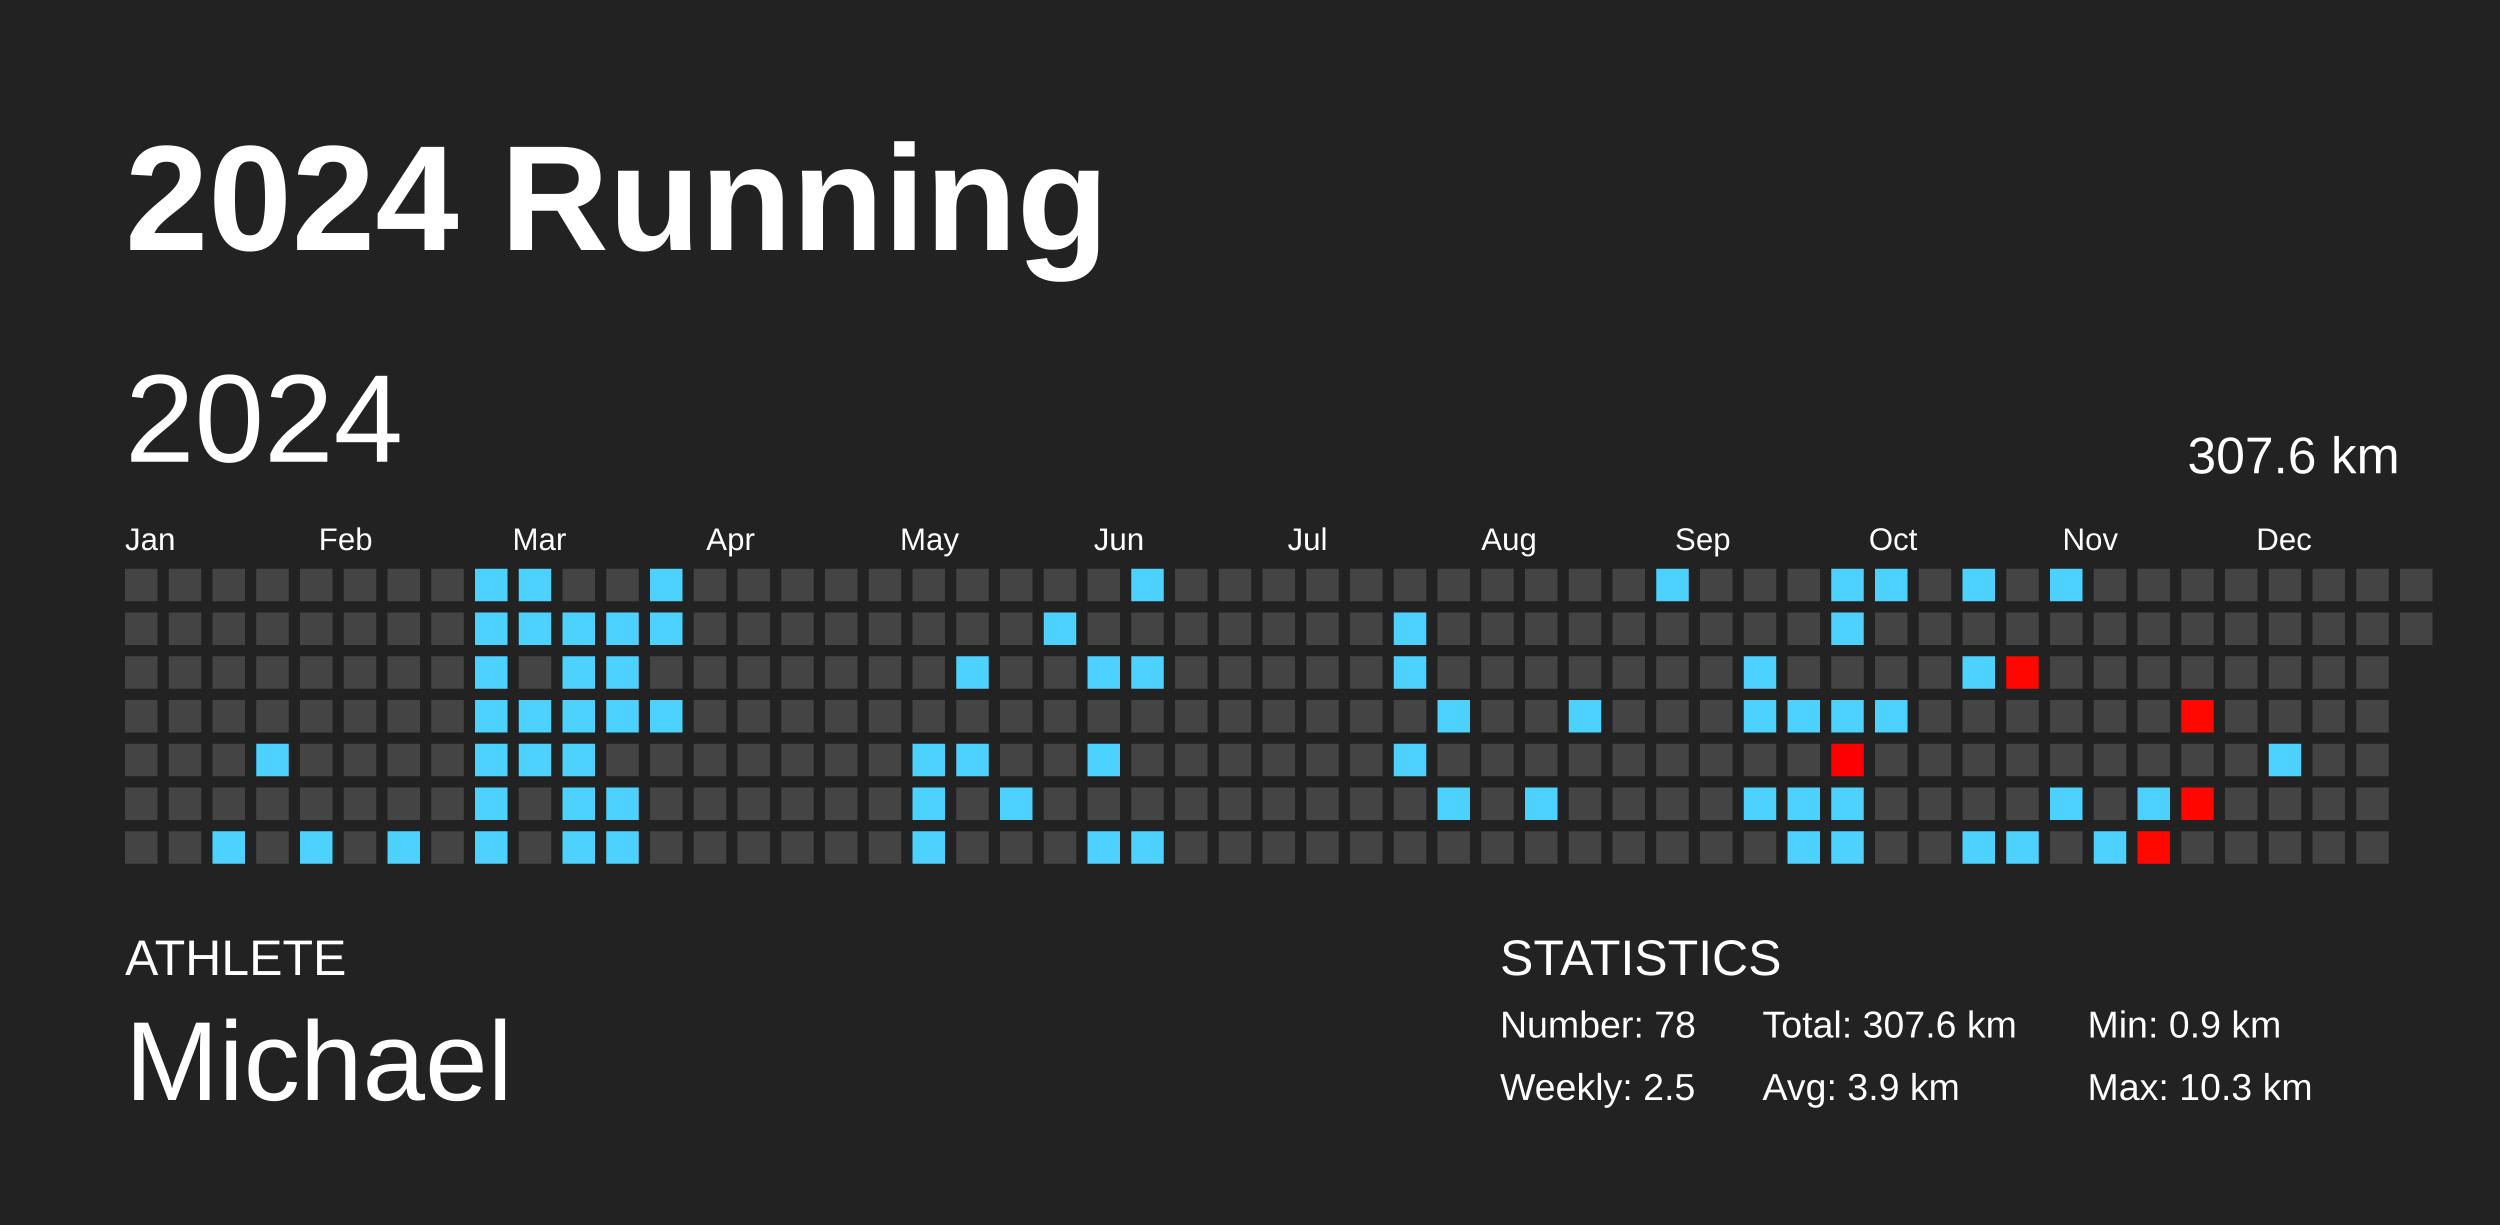
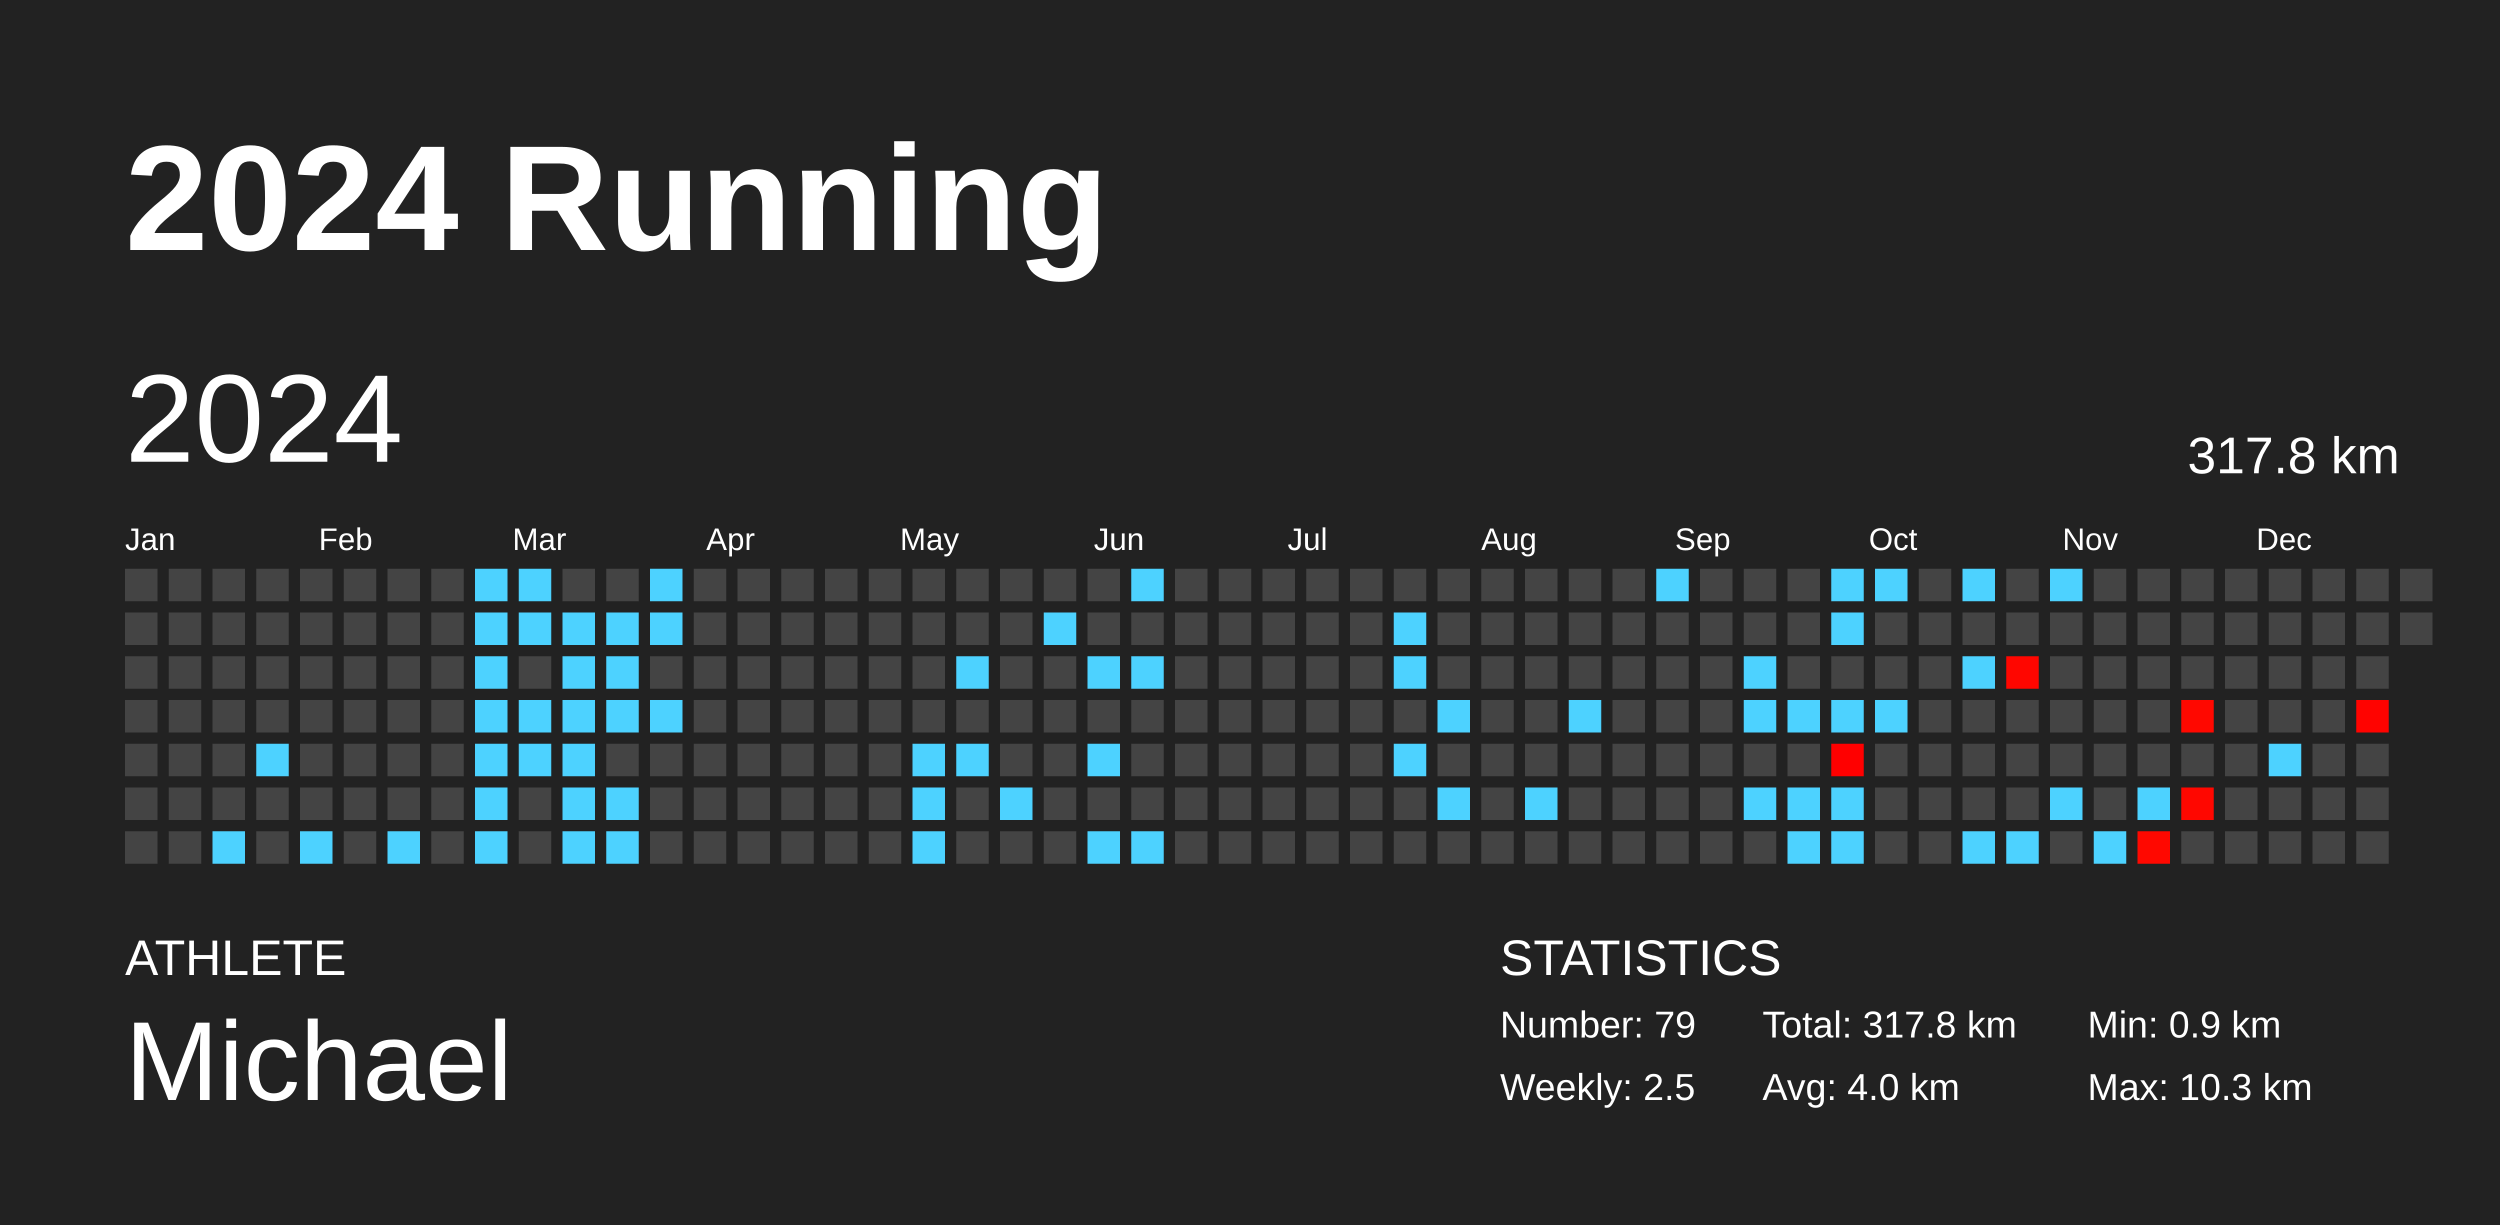
<svg xmlns="http://www.w3.org/2000/svg" baseProfile="full" height="98mm" version="1.1" viewBox="0,0,200,98" width="200mm">
  <defs />
  <rect fill="#222222" height="98" width="200" x="0" y="0" />
  <text fill="#FFFFFF" style="font-size:12px; font-family:Arial; font-weight:bold;" x="10" y="20">2024 Running</text>
  <text fill="#FFFFFF" style="font-size:4px; font-family:Arial" x="10" y="78">ATHLETE</text>
  <text fill="#FFFFFF" style="font-size:9px; font-family:Arial" x="10" y="88">Michael</text>
  <text fill="#FFFFFF" style="font-size:4px; font-family:Arial" x="120" y="78">STATISTICS</text>
-   <text fill="#FFFFFF" style="font-size:3px; font-family:Arial" x="120" y="83">Number: 78</text>
+   <text fill="#FFFFFF" style="font-size:3px; font-family:Arial" x="120" y="83">Number: 79</text>
  <text fill="#FFFFFF" style="font-size:3px; font-family:Arial" x="120" y="88">Weekly: 2.5</text>
-   <text fill="#FFFFFF" style="font-size:3px; font-family:Arial" x="141" y="83">Total: 307.6 km</text>
-   <text fill="#FFFFFF" style="font-size:3px; font-family:Arial" x="141" y="88">Avg: 3.9 km</text>
+   <text fill="#FFFFFF" style="font-size:3px; font-family:Arial" x="141" y="83">Total: 317.8 km</text>
+   <text fill="#FFFFFF" style="font-size:3px; font-family:Arial" x="141" y="88">Avg: 4.0 km</text>
  <text fill="#FFFFFF" style="font-size:3px; font-family:Arial" x="167" y="83">Min: 0.9 km</text>
  <text fill="#FFFFFF" style="font-size:3px; font-family:Arial" x="167" y="88">Max: 10.3 km</text>
  <text dominant-baseline="hanging" fill="#FFFFFF" style="font-size:10.0px; font-family:Arial;" x="10" y="30">2024</text>
-   <text dominant-baseline="hanging" fill="#FFFFFF" style="font-size:4.125px; font-family:Arial;" x="175" y="35">307.6 km</text>
+   <text dominant-baseline="hanging" fill="#FFFFFF" style="font-size:4.125px; font-family:Arial;" x="175" y="35">317.8 km</text>
  <text fill="#FFFFFF" style="font-size:2.5px; font-family:Arial" x="10.0" y="44">Jan</text>
  <text fill="#FFFFFF" style="font-size:2.5px; font-family:Arial" x="25.5" y="44">Feb</text>
  <text fill="#FFFFFF" style="font-size:2.5px; font-family:Arial" x="41.0" y="44">Mar</text>
  <text fill="#FFFFFF" style="font-size:2.5px; font-family:Arial" x="56.5" y="44">Apr</text>
  <text fill="#FFFFFF" style="font-size:2.5px; font-family:Arial" x="72.0" y="44">May</text>
  <text fill="#FFFFFF" style="font-size:2.5px; font-family:Arial" x="87.5" y="44">Jun</text>
  <text fill="#FFFFFF" style="font-size:2.5px; font-family:Arial" x="103.0" y="44">Jul</text>
  <text fill="#FFFFFF" style="font-size:2.5px; font-family:Arial" x="118.5" y="44">Aug</text>
  <text fill="#FFFFFF" style="font-size:2.5px; font-family:Arial" x="134.0" y="44">Sep</text>
  <text fill="#FFFFFF" style="font-size:2.5px; font-family:Arial" x="149.5" y="44">Oct</text>
  <text fill="#FFFFFF" style="font-size:2.5px; font-family:Arial" x="165.0" y="44">Nov</text>
  <text fill="#FFFFFF" style="font-size:2.5px; font-family:Arial" x="180.5" y="44">Dec</text>
  <rect fill="#444444" height="2.6" width="2.6" x="10.0" y="45.5" />
  <rect fill="#444444" height="2.6" width="2.6" x="10.0" y="49.0" />
  <rect fill="#444444" height="2.6" width="2.6" x="10.0" y="52.5" />
  <rect fill="#444444" height="2.6" width="2.6" x="10.0" y="56.0" />
  <rect fill="#444444" height="2.6" width="2.6" x="10.0" y="59.5" />
  <rect fill="#444444" height="2.6" width="2.6" x="10.0" y="63.0" />
  <rect fill="#444444" height="2.6" width="2.6" x="10.0" y="66.5" />
  <rect fill="#444444" height="2.6" width="2.6" x="13.5" y="45.5" />
  <rect fill="#444444" height="2.6" width="2.6" x="13.5" y="49.0" />
  <rect fill="#444444" height="2.6" width="2.6" x="13.5" y="52.5" />
  <rect fill="#444444" height="2.6" width="2.6" x="13.5" y="56.0" />
  <rect fill="#444444" height="2.6" width="2.6" x="13.5" y="59.5" />
  <rect fill="#444444" height="2.6" width="2.6" x="13.5" y="63.0" />
  <rect fill="#444444" height="2.6" width="2.6" x="13.5" y="66.5" />
  <rect fill="#444444" height="2.6" width="2.6" x="17.0" y="45.5" />
  <rect fill="#444444" height="2.6" width="2.6" x="17.0" y="49.0" />
  <rect fill="#444444" height="2.6" width="2.6" x="17.0" y="52.5" />
  <rect fill="#444444" height="2.6" width="2.6" x="17.0" y="56.0" />
  <rect fill="#444444" height="2.6" width="2.6" x="17.0" y="59.5" />
  <rect fill="#444444" height="2.6" width="2.6" x="17.0" y="63.0" />
  <rect fill="#4dd2ff" height="2.6" width="2.6" x="17.0" y="66.5" />
  <rect fill="#444444" height="2.6" width="2.6" x="20.5" y="45.5" />
  <rect fill="#444444" height="2.6" width="2.6" x="20.5" y="49.0" />
  <rect fill="#444444" height="2.6" width="2.6" x="20.5" y="52.5" />
  <rect fill="#444444" height="2.6" width="2.6" x="20.5" y="56.0" />
  <rect fill="#4dd2ff" height="2.6" width="2.6" x="20.5" y="59.5" />
  <rect fill="#444444" height="2.6" width="2.6" x="20.5" y="63.0" />
  <rect fill="#444444" height="2.6" width="2.6" x="20.5" y="66.5" />
  <rect fill="#444444" height="2.6" width="2.6" x="24.0" y="45.5" />
  <rect fill="#444444" height="2.6" width="2.6" x="24.0" y="49.0" />
  <rect fill="#444444" height="2.6" width="2.6" x="24.0" y="52.5" />
  <rect fill="#444444" height="2.6" width="2.6" x="24.0" y="56.0" />
  <rect fill="#444444" height="2.6" width="2.6" x="24.0" y="59.5" />
  <rect fill="#444444" height="2.6" width="2.6" x="24.0" y="63.0" />
  <rect fill="#4dd2ff" height="2.6" width="2.6" x="24.0" y="66.5" />
  <rect fill="#444444" height="2.6" width="2.6" x="27.5" y="45.5" />
  <rect fill="#444444" height="2.6" width="2.6" x="27.5" y="49.0" />
  <rect fill="#444444" height="2.6" width="2.6" x="27.5" y="52.5" />
  <rect fill="#444444" height="2.6" width="2.6" x="27.5" y="56.0" />
  <rect fill="#444444" height="2.6" width="2.6" x="27.5" y="59.5" />
  <rect fill="#444444" height="2.6" width="2.6" x="27.5" y="63.0" />
  <rect fill="#444444" height="2.6" width="2.6" x="27.5" y="66.5" />
  <rect fill="#444444" height="2.6" width="2.6" x="31.0" y="45.5" />
  <rect fill="#444444" height="2.6" width="2.6" x="31.0" y="49.0" />
  <rect fill="#444444" height="2.6" width="2.6" x="31.0" y="52.5" />
  <rect fill="#444444" height="2.6" width="2.6" x="31.0" y="56.0" />
  <rect fill="#444444" height="2.6" width="2.6" x="31.0" y="59.5" />
  <rect fill="#444444" height="2.6" width="2.6" x="31.0" y="63.0" />
  <rect fill="#4dd2ff" height="2.6" width="2.6" x="31.0" y="66.5" />
  <rect fill="#444444" height="2.6" width="2.6" x="34.5" y="45.5" />
  <rect fill="#444444" height="2.6" width="2.6" x="34.5" y="49.0" />
  <rect fill="#444444" height="2.6" width="2.6" x="34.5" y="52.5" />
  <rect fill="#444444" height="2.6" width="2.6" x="34.5" y="56.0" />
  <rect fill="#444444" height="2.6" width="2.6" x="34.5" y="59.5" />
  <rect fill="#444444" height="2.6" width="2.6" x="34.5" y="63.0" />
  <rect fill="#444444" height="2.6" width="2.6" x="34.5" y="66.5" />
  <rect fill="#4dd2ff" height="2.6" width="2.6" x="38.0" y="45.5" />
  <rect fill="#4dd2ff" height="2.6" width="2.6" x="38.0" y="49.0" />
  <rect fill="#4dd2ff" height="2.6" width="2.6" x="38.0" y="52.5" />
  <rect fill="#4dd2ff" height="2.6" width="2.6" x="38.0" y="56.0" />
  <rect fill="#4dd2ff" height="2.6" width="2.6" x="38.0" y="59.5" />
  <rect fill="#4dd2ff" height="2.6" width="2.6" x="38.0" y="63.0" />
  <rect fill="#4dd2ff" height="2.6" width="2.6" x="38.0" y="66.5" />
  <rect fill="#4dd2ff" height="2.6" width="2.6" x="41.5" y="45.5" />
  <rect fill="#4dd2ff" height="2.6" width="2.6" x="41.5" y="49.0" />
  <rect fill="#444444" height="2.6" width="2.6" x="41.5" y="52.5" />
  <rect fill="#4dd2ff" height="2.6" width="2.6" x="41.5" y="56.0" />
  <rect fill="#4dd2ff" height="2.6" width="2.6" x="41.5" y="59.5" />
  <rect fill="#444444" height="2.6" width="2.6" x="41.5" y="63.0" />
  <rect fill="#444444" height="2.6" width="2.6" x="41.5" y="66.5" />
  <rect fill="#444444" height="2.6" width="2.6" x="45.0" y="45.5" />
  <rect fill="#4dd2ff" height="2.6" width="2.6" x="45.0" y="49.0" />
  <rect fill="#4dd2ff" height="2.6" width="2.6" x="45.0" y="52.5" />
  <rect fill="#4dd2ff" height="2.6" width="2.6" x="45.0" y="56.0" />
  <rect fill="#4dd2ff" height="2.6" width="2.6" x="45.0" y="59.5" />
  <rect fill="#4dd2ff" height="2.6" width="2.6" x="45.0" y="63.0" />
  <rect fill="#4dd2ff" height="2.6" width="2.6" x="45.0" y="66.5" />
  <rect fill="#444444" height="2.6" width="2.6" x="48.5" y="45.5" />
  <rect fill="#4dd2ff" height="2.6" width="2.6" x="48.5" y="49.0" />
  <rect fill="#4dd2ff" height="2.6" width="2.6" x="48.5" y="52.5" />
  <rect fill="#4dd2ff" height="2.6" width="2.6" x="48.5" y="56.0" />
  <rect fill="#444444" height="2.6" width="2.6" x="48.5" y="59.5" />
  <rect fill="#4dd2ff" height="2.6" width="2.6" x="48.5" y="63.0" />
  <rect fill="#4dd2ff" height="2.6" width="2.6" x="48.5" y="66.5" />
  <rect fill="#4dd2ff" height="2.6" width="2.6" x="52.0" y="45.5" />
  <rect fill="#4dd2ff" height="2.6" width="2.6" x="52.0" y="49.0" />
  <rect fill="#444444" height="2.6" width="2.6" x="52.0" y="52.5" />
  <rect fill="#4dd2ff" height="2.6" width="2.6" x="52.0" y="56.0" />
  <rect fill="#444444" height="2.6" width="2.6" x="52.0" y="59.5" />
  <rect fill="#444444" height="2.6" width="2.6" x="52.0" y="63.0" />
  <rect fill="#444444" height="2.6" width="2.6" x="52.0" y="66.5" />
  <rect fill="#444444" height="2.6" width="2.6" x="55.5" y="45.5" />
  <rect fill="#444444" height="2.6" width="2.6" x="55.5" y="49.0" />
  <rect fill="#444444" height="2.6" width="2.6" x="55.5" y="52.5" />
  <rect fill="#444444" height="2.6" width="2.6" x="55.5" y="56.0" />
  <rect fill="#444444" height="2.6" width="2.6" x="55.5" y="59.5" />
  <rect fill="#444444" height="2.6" width="2.6" x="55.5" y="63.0" />
  <rect fill="#444444" height="2.6" width="2.6" x="55.5" y="66.5" />
  <rect fill="#444444" height="2.6" width="2.6" x="59.0" y="45.5" />
  <rect fill="#444444" height="2.6" width="2.6" x="59.0" y="49.0" />
  <rect fill="#444444" height="2.6" width="2.6" x="59.0" y="52.5" />
  <rect fill="#444444" height="2.6" width="2.6" x="59.0" y="56.0" />
  <rect fill="#444444" height="2.6" width="2.6" x="59.0" y="59.5" />
  <rect fill="#444444" height="2.6" width="2.6" x="59.0" y="63.0" />
  <rect fill="#444444" height="2.6" width="2.6" x="59.0" y="66.5" />
  <rect fill="#444444" height="2.6" width="2.6" x="62.5" y="45.5" />
  <rect fill="#444444" height="2.6" width="2.6" x="62.5" y="49.0" />
  <rect fill="#444444" height="2.6" width="2.6" x="62.5" y="52.5" />
  <rect fill="#444444" height="2.6" width="2.6" x="62.5" y="56.0" />
  <rect fill="#444444" height="2.6" width="2.6" x="62.5" y="59.5" />
  <rect fill="#444444" height="2.6" width="2.6" x="62.5" y="63.0" />
  <rect fill="#444444" height="2.6" width="2.6" x="62.5" y="66.5" />
  <rect fill="#444444" height="2.6" width="2.6" x="66.0" y="45.5" />
  <rect fill="#444444" height="2.6" width="2.6" x="66.0" y="49.0" />
  <rect fill="#444444" height="2.6" width="2.6" x="66.0" y="52.5" />
  <rect fill="#444444" height="2.6" width="2.6" x="66.0" y="56.0" />
  <rect fill="#444444" height="2.6" width="2.6" x="66.0" y="59.5" />
  <rect fill="#444444" height="2.6" width="2.6" x="66.0" y="63.0" />
  <rect fill="#444444" height="2.6" width="2.6" x="66.0" y="66.5" />
  <rect fill="#444444" height="2.6" width="2.6" x="69.5" y="45.5" />
  <rect fill="#444444" height="2.6" width="2.6" x="69.5" y="49.0" />
  <rect fill="#444444" height="2.6" width="2.6" x="69.5" y="52.5" />
  <rect fill="#444444" height="2.6" width="2.6" x="69.5" y="56.0" />
  <rect fill="#444444" height="2.6" width="2.6" x="69.5" y="59.5" />
  <rect fill="#444444" height="2.6" width="2.6" x="69.5" y="63.0" />
  <rect fill="#444444" height="2.6" width="2.6" x="69.5" y="66.5" />
  <rect fill="#444444" height="2.6" width="2.6" x="73.0" y="45.5" />
  <rect fill="#444444" height="2.6" width="2.6" x="73.0" y="49.0" />
  <rect fill="#444444" height="2.6" width="2.6" x="73.0" y="52.5" />
  <rect fill="#444444" height="2.6" width="2.6" x="73.0" y="56.0" />
  <rect fill="#4dd2ff" height="2.6" width="2.6" x="73.0" y="59.5" />
  <rect fill="#4dd2ff" height="2.6" width="2.6" x="73.0" y="63.0" />
  <rect fill="#4dd2ff" height="2.6" width="2.6" x="73.0" y="66.5" />
  <rect fill="#444444" height="2.6" width="2.6" x="76.5" y="45.5" />
  <rect fill="#444444" height="2.6" width="2.6" x="76.5" y="49.0" />
  <rect fill="#4dd2ff" height="2.6" width="2.6" x="76.5" y="52.5" />
  <rect fill="#444444" height="2.6" width="2.6" x="76.5" y="56.0" />
  <rect fill="#4dd2ff" height="2.6" width="2.6" x="76.5" y="59.5" />
  <rect fill="#444444" height="2.6" width="2.6" x="76.5" y="63.0" />
  <rect fill="#444444" height="2.6" width="2.6" x="76.5" y="66.5" />
  <rect fill="#444444" height="2.6" width="2.6" x="80.0" y="45.5" />
  <rect fill="#444444" height="2.6" width="2.6" x="80.0" y="49.0" />
  <rect fill="#444444" height="2.6" width="2.6" x="80.0" y="52.5" />
  <rect fill="#444444" height="2.6" width="2.6" x="80.0" y="56.0" />
  <rect fill="#444444" height="2.6" width="2.6" x="80.0" y="59.5" />
  <rect fill="#4dd2ff" height="2.6" width="2.6" x="80.0" y="63.0" />
  <rect fill="#444444" height="2.6" width="2.6" x="80.0" y="66.5" />
  <rect fill="#444444" height="2.6" width="2.6" x="83.5" y="45.5" />
  <rect fill="#4dd2ff" height="2.6" width="2.6" x="83.5" y="49.0" />
  <rect fill="#444444" height="2.6" width="2.6" x="83.5" y="52.5" />
  <rect fill="#444444" height="2.6" width="2.6" x="83.5" y="56.0" />
  <rect fill="#444444" height="2.6" width="2.6" x="83.5" y="59.5" />
  <rect fill="#444444" height="2.6" width="2.6" x="83.5" y="63.0" />
  <rect fill="#444444" height="2.6" width="2.6" x="83.5" y="66.5" />
  <rect fill="#444444" height="2.6" width="2.6" x="87.0" y="45.5" />
  <rect fill="#444444" height="2.6" width="2.6" x="87.0" y="49.0" />
  <rect fill="#4dd2ff" height="2.6" width="2.6" x="87.0" y="52.5" />
  <rect fill="#444444" height="2.6" width="2.6" x="87.0" y="56.0" />
  <rect fill="#4dd2ff" height="2.6" width="2.6" x="87.0" y="59.5" />
  <rect fill="#444444" height="2.6" width="2.6" x="87.0" y="63.0" />
  <rect fill="#4dd2ff" height="2.6" width="2.6" x="87.0" y="66.5" />
  <rect fill="#4dd2ff" height="2.6" width="2.6" x="90.5" y="45.5" />
  <rect fill="#444444" height="2.6" width="2.6" x="90.5" y="49.0" />
  <rect fill="#4dd2ff" height="2.6" width="2.6" x="90.5" y="52.5" />
  <rect fill="#444444" height="2.6" width="2.6" x="90.5" y="56.0" />
  <rect fill="#444444" height="2.6" width="2.6" x="90.5" y="59.5" />
  <rect fill="#444444" height="2.6" width="2.6" x="90.5" y="63.0" />
  <rect fill="#4dd2ff" height="2.6" width="2.6" x="90.5" y="66.5" />
  <rect fill="#444444" height="2.6" width="2.6" x="94.0" y="45.5" />
  <rect fill="#444444" height="2.6" width="2.6" x="94.0" y="49.0" />
  <rect fill="#444444" height="2.6" width="2.6" x="94.0" y="52.5" />
  <rect fill="#444444" height="2.6" width="2.6" x="94.0" y="56.0" />
  <rect fill="#444444" height="2.6" width="2.6" x="94.0" y="59.5" />
  <rect fill="#444444" height="2.6" width="2.6" x="94.0" y="63.0" />
  <rect fill="#444444" height="2.6" width="2.6" x="94.0" y="66.5" />
  <rect fill="#444444" height="2.6" width="2.6" x="97.5" y="45.5" />
  <rect fill="#444444" height="2.6" width="2.6" x="97.5" y="49.0" />
  <rect fill="#444444" height="2.6" width="2.6" x="97.5" y="52.5" />
  <rect fill="#444444" height="2.6" width="2.6" x="97.5" y="56.0" />
  <rect fill="#444444" height="2.6" width="2.6" x="97.5" y="59.5" />
  <rect fill="#444444" height="2.6" width="2.6" x="97.5" y="63.0" />
  <rect fill="#444444" height="2.6" width="2.6" x="97.5" y="66.5" />
  <rect fill="#444444" height="2.6" width="2.6" x="101.0" y="45.5" />
  <rect fill="#444444" height="2.6" width="2.6" x="101.0" y="49.0" />
  <rect fill="#444444" height="2.6" width="2.6" x="101.0" y="52.5" />
  <rect fill="#444444" height="2.6" width="2.6" x="101.0" y="56.0" />
  <rect fill="#444444" height="2.6" width="2.6" x="101.0" y="59.5" />
  <rect fill="#444444" height="2.6" width="2.6" x="101.0" y="63.0" />
  <rect fill="#444444" height="2.6" width="2.6" x="101.0" y="66.5" />
  <rect fill="#444444" height="2.6" width="2.6" x="104.5" y="45.5" />
  <rect fill="#444444" height="2.6" width="2.6" x="104.5" y="49.0" />
  <rect fill="#444444" height="2.6" width="2.6" x="104.5" y="52.5" />
  <rect fill="#444444" height="2.6" width="2.6" x="104.5" y="56.0" />
  <rect fill="#444444" height="2.6" width="2.6" x="104.5" y="59.5" />
  <rect fill="#444444" height="2.6" width="2.6" x="104.5" y="63.0" />
  <rect fill="#444444" height="2.6" width="2.6" x="104.5" y="66.5" />
  <rect fill="#444444" height="2.6" width="2.6" x="108.0" y="45.5" />
  <rect fill="#444444" height="2.6" width="2.6" x="108.0" y="49.0" />
  <rect fill="#444444" height="2.6" width="2.6" x="108.0" y="52.5" />
  <rect fill="#444444" height="2.6" width="2.6" x="108.0" y="56.0" />
  <rect fill="#444444" height="2.6" width="2.6" x="108.0" y="59.5" />
  <rect fill="#444444" height="2.6" width="2.6" x="108.0" y="63.0" />
  <rect fill="#444444" height="2.6" width="2.6" x="108.0" y="66.5" />
  <rect fill="#444444" height="2.6" width="2.6" x="111.5" y="45.5" />
  <rect fill="#4dd2ff" height="2.6" width="2.6" x="111.5" y="49.0" />
  <rect fill="#4dd2ff" height="2.6" width="2.6" x="111.5" y="52.5" />
  <rect fill="#444444" height="2.6" width="2.6" x="111.5" y="56.0" />
  <rect fill="#4dd2ff" height="2.6" width="2.6" x="111.5" y="59.5" />
  <rect fill="#444444" height="2.6" width="2.6" x="111.5" y="63.0" />
  <rect fill="#444444" height="2.6" width="2.6" x="111.5" y="66.5" />
  <rect fill="#444444" height="2.6" width="2.6" x="115.0" y="45.5" />
  <rect fill="#444444" height="2.6" width="2.6" x="115.0" y="49.0" />
  <rect fill="#444444" height="2.6" width="2.6" x="115.0" y="52.5" />
  <rect fill="#4dd2ff" height="2.6" width="2.6" x="115.0" y="56.0" />
  <rect fill="#444444" height="2.6" width="2.6" x="115.0" y="59.5" />
  <rect fill="#4dd2ff" height="2.6" width="2.6" x="115.0" y="63.0" />
  <rect fill="#444444" height="2.6" width="2.6" x="115.0" y="66.5" />
  <rect fill="#444444" height="2.6" width="2.6" x="118.5" y="45.5" />
  <rect fill="#444444" height="2.6" width="2.6" x="118.5" y="49.0" />
  <rect fill="#444444" height="2.6" width="2.6" x="118.5" y="52.5" />
  <rect fill="#444444" height="2.6" width="2.6" x="118.5" y="56.0" />
  <rect fill="#444444" height="2.6" width="2.6" x="118.5" y="59.5" />
  <rect fill="#444444" height="2.6" width="2.6" x="118.5" y="63.0" />
  <rect fill="#444444" height="2.6" width="2.6" x="118.5" y="66.5" />
  <rect fill="#444444" height="2.6" width="2.6" x="122.0" y="45.5" />
  <rect fill="#444444" height="2.6" width="2.6" x="122.0" y="49.0" />
  <rect fill="#444444" height="2.6" width="2.6" x="122.0" y="52.5" />
  <rect fill="#444444" height="2.6" width="2.6" x="122.0" y="56.0" />
  <rect fill="#444444" height="2.6" width="2.6" x="122.0" y="59.5" />
  <rect fill="#4dd2ff" height="2.6" width="2.6" x="122.0" y="63.0" />
  <rect fill="#444444" height="2.6" width="2.6" x="122.0" y="66.5" />
  <rect fill="#444444" height="2.6" width="2.6" x="125.5" y="45.5" />
  <rect fill="#444444" height="2.6" width="2.6" x="125.5" y="49.0" />
  <rect fill="#444444" height="2.6" width="2.6" x="125.5" y="52.5" />
  <rect fill="#4dd2ff" height="2.6" width="2.6" x="125.5" y="56.0" />
  <rect fill="#444444" height="2.6" width="2.6" x="125.5" y="59.5" />
  <rect fill="#444444" height="2.6" width="2.6" x="125.5" y="63.0" />
  <rect fill="#444444" height="2.6" width="2.6" x="125.5" y="66.5" />
  <rect fill="#444444" height="2.6" width="2.6" x="129.0" y="45.5" />
  <rect fill="#444444" height="2.6" width="2.6" x="129.0" y="49.0" />
  <rect fill="#444444" height="2.6" width="2.6" x="129.0" y="52.5" />
  <rect fill="#444444" height="2.6" width="2.6" x="129.0" y="56.0" />
  <rect fill="#444444" height="2.6" width="2.6" x="129.0" y="59.5" />
  <rect fill="#444444" height="2.6" width="2.6" x="129.0" y="63.0" />
  <rect fill="#444444" height="2.6" width="2.6" x="129.0" y="66.5" />
  <rect fill="#4dd2ff" height="2.6" width="2.6" x="132.5" y="45.5" />
  <rect fill="#444444" height="2.6" width="2.6" x="132.5" y="49.0" />
  <rect fill="#444444" height="2.6" width="2.6" x="132.5" y="52.5" />
  <rect fill="#444444" height="2.6" width="2.6" x="132.5" y="56.0" />
  <rect fill="#444444" height="2.6" width="2.6" x="132.5" y="59.5" />
  <rect fill="#444444" height="2.6" width="2.6" x="132.5" y="63.0" />
  <rect fill="#444444" height="2.6" width="2.6" x="132.5" y="66.5" />
  <rect fill="#444444" height="2.6" width="2.6" x="136.0" y="45.5" />
  <rect fill="#444444" height="2.6" width="2.6" x="136.0" y="49.0" />
  <rect fill="#444444" height="2.6" width="2.6" x="136.0" y="52.5" />
  <rect fill="#444444" height="2.6" width="2.6" x="136.0" y="56.0" />
  <rect fill="#444444" height="2.6" width="2.6" x="136.0" y="59.5" />
  <rect fill="#444444" height="2.6" width="2.6" x="136.0" y="63.0" />
  <rect fill="#444444" height="2.6" width="2.6" x="136.0" y="66.5" />
  <rect fill="#444444" height="2.6" width="2.6" x="139.5" y="45.5" />
  <rect fill="#444444" height="2.6" width="2.6" x="139.5" y="49.0" />
  <rect fill="#4dd2ff" height="2.6" width="2.6" x="139.5" y="52.5" />
  <rect fill="#4dd2ff" height="2.6" width="2.6" x="139.5" y="56.0" />
  <rect fill="#444444" height="2.6" width="2.6" x="139.5" y="59.5" />
  <rect fill="#4dd2ff" height="2.6" width="2.6" x="139.5" y="63.0" />
  <rect fill="#444444" height="2.6" width="2.6" x="139.5" y="66.5" />
  <rect fill="#444444" height="2.6" width="2.6" x="143.0" y="45.5" />
  <rect fill="#444444" height="2.6" width="2.6" x="143.0" y="49.0" />
  <rect fill="#444444" height="2.6" width="2.6" x="143.0" y="52.5" />
  <rect fill="#4dd2ff" height="2.6" width="2.6" x="143.0" y="56.0" />
  <rect fill="#444444" height="2.6" width="2.6" x="143.0" y="59.5" />
  <rect fill="#4dd2ff" height="2.6" width="2.6" x="143.0" y="63.0" />
  <rect fill="#4dd2ff" height="2.6" width="2.6" x="143.0" y="66.5" />
  <rect fill="#4dd2ff" height="2.6" width="2.6" x="146.5" y="45.5" />
  <rect fill="#4dd2ff" height="2.6" width="2.6" x="146.5" y="49.0" />
  <rect fill="#444444" height="2.6" width="2.6" x="146.5" y="52.5" />
  <rect fill="#4dd2ff" height="2.6" width="2.6" x="146.5" y="56.0" />
  <rect fill="#ff0000" height="2.6" width="2.6" x="146.5" y="59.5" />
  <rect fill="#4dd2ff" height="2.6" width="2.6" x="146.5" y="63.0" />
  <rect fill="#4dd2ff" height="2.6" width="2.6" x="146.5" y="66.5" />
  <rect fill="#4dd2ff" height="2.6" width="2.6" x="150.0" y="45.5" />
  <rect fill="#444444" height="2.6" width="2.6" x="150.0" y="49.0" />
  <rect fill="#444444" height="2.6" width="2.6" x="150.0" y="52.5" />
  <rect fill="#4dd2ff" height="2.6" width="2.6" x="150.0" y="56.0" />
  <rect fill="#444444" height="2.6" width="2.6" x="150.0" y="59.5" />
  <rect fill="#444444" height="2.6" width="2.6" x="150.0" y="63.0" />
  <rect fill="#444444" height="2.6" width="2.6" x="150.0" y="66.5" />
  <rect fill="#444444" height="2.6" width="2.6" x="153.5" y="45.5" />
  <rect fill="#444444" height="2.6" width="2.6" x="153.5" y="49.0" />
  <rect fill="#444444" height="2.6" width="2.6" x="153.5" y="52.5" />
  <rect fill="#444444" height="2.6" width="2.6" x="153.5" y="56.0" />
  <rect fill="#444444" height="2.6" width="2.6" x="153.5" y="59.5" />
  <rect fill="#444444" height="2.6" width="2.6" x="153.5" y="63.0" />
  <rect fill="#444444" height="2.6" width="2.6" x="153.5" y="66.5" />
  <rect fill="#4dd2ff" height="2.6" width="2.6" x="157.0" y="45.5" />
  <rect fill="#444444" height="2.6" width="2.6" x="157.0" y="49.0" />
  <rect fill="#4dd2ff" height="2.6" width="2.6" x="157.0" y="52.5" />
  <rect fill="#444444" height="2.6" width="2.6" x="157.0" y="56.0" />
  <rect fill="#444444" height="2.6" width="2.6" x="157.0" y="59.5" />
  <rect fill="#444444" height="2.6" width="2.6" x="157.0" y="63.0" />
  <rect fill="#4dd2ff" height="2.6" width="2.6" x="157.0" y="66.5" />
  <rect fill="#444444" height="2.6" width="2.6" x="160.5" y="45.5" />
  <rect fill="#444444" height="2.6" width="2.6" x="160.5" y="49.0" />
  <rect fill="#ff0600" height="2.6" width="2.6" x="160.5" y="52.5" />
  <rect fill="#444444" height="2.6" width="2.6" x="160.5" y="56.0" />
  <rect fill="#444444" height="2.6" width="2.6" x="160.5" y="59.5" />
  <rect fill="#444444" height="2.6" width="2.6" x="160.5" y="63.0" />
  <rect fill="#4dd2ff" height="2.6" width="2.6" x="160.5" y="66.5" />
  <rect fill="#4dd2ff" height="2.6" width="2.6" x="164.0" y="45.5" />
  <rect fill="#444444" height="2.6" width="2.6" x="164.0" y="49.0" />
  <rect fill="#444444" height="2.6" width="2.6" x="164.0" y="52.5" />
  <rect fill="#444444" height="2.6" width="2.6" x="164.0" y="56.0" />
  <rect fill="#444444" height="2.6" width="2.6" x="164.0" y="59.5" />
  <rect fill="#4dd2ff" height="2.6" width="2.6" x="164.0" y="63.0" />
  <rect fill="#444444" height="2.6" width="2.6" x="164.0" y="66.5" />
  <rect fill="#444444" height="2.6" width="2.6" x="167.5" y="45.5" />
  <rect fill="#444444" height="2.6" width="2.6" x="167.5" y="49.0" />
  <rect fill="#444444" height="2.6" width="2.6" x="167.5" y="52.5" />
  <rect fill="#444444" height="2.6" width="2.6" x="167.5" y="56.0" />
  <rect fill="#444444" height="2.6" width="2.6" x="167.5" y="59.5" />
  <rect fill="#444444" height="2.6" width="2.6" x="167.5" y="63.0" />
  <rect fill="#4dd2ff" height="2.6" width="2.6" x="167.5" y="66.5" />
  <rect fill="#444444" height="2.6" width="2.6" x="171.0" y="45.5" />
  <rect fill="#444444" height="2.6" width="2.6" x="171.0" y="49.0" />
  <rect fill="#444444" height="2.6" width="2.6" x="171.0" y="52.5" />
  <rect fill="#444444" height="2.6" width="2.6" x="171.0" y="56.0" />
  <rect fill="#444444" height="2.6" width="2.6" x="171.0" y="59.5" />
  <rect fill="#4dd2ff" height="2.6" width="2.6" x="171.0" y="63.0" />
  <rect fill="#ff0800" height="2.6" width="2.6" x="171.0" y="66.5" />
  <rect fill="#444444" height="2.6" width="2.6" x="174.5" y="45.5" />
  <rect fill="#444444" height="2.6" width="2.6" x="174.5" y="49.0" />
  <rect fill="#444444" height="2.6" width="2.6" x="174.5" y="52.5" />
  <rect fill="#ff0800" height="2.6" width="2.6" x="174.5" y="56.0" />
  <rect fill="#444444" height="2.6" width="2.6" x="174.5" y="59.5" />
  <rect fill="#ff0700" height="2.6" width="2.6" x="174.5" y="63.0" />
  <rect fill="#444444" height="2.6" width="2.6" x="174.5" y="66.5" />
  <rect fill="#444444" height="2.6" width="2.6" x="178.0" y="45.5" />
  <rect fill="#444444" height="2.6" width="2.6" x="178.0" y="49.0" />
  <rect fill="#444444" height="2.6" width="2.6" x="178.0" y="52.5" />
  <rect fill="#444444" height="2.6" width="2.6" x="178.0" y="56.0" />
  <rect fill="#444444" height="2.6" width="2.6" x="178.0" y="59.5" />
  <rect fill="#444444" height="2.6" width="2.6" x="178.0" y="63.0" />
  <rect fill="#444444" height="2.6" width="2.6" x="178.0" y="66.5" />
  <rect fill="#444444" height="2.6" width="2.6" x="181.5" y="45.5" />
  <rect fill="#444444" height="2.6" width="2.6" x="181.5" y="49.0" />
  <rect fill="#444444" height="2.6" width="2.6" x="181.5" y="52.5" />
  <rect fill="#444444" height="2.6" width="2.6" x="181.5" y="56.0" />
  <rect fill="#4dd2ff" height="2.6" width="2.6" x="181.5" y="59.5" />
  <rect fill="#444444" height="2.6" width="2.6" x="181.5" y="63.0" />
  <rect fill="#444444" height="2.6" width="2.6" x="181.5" y="66.5" />
  <rect fill="#444444" height="2.6" width="2.6" x="185.0" y="45.5" />
  <rect fill="#444444" height="2.6" width="2.6" x="185.0" y="49.0" />
  <rect fill="#444444" height="2.6" width="2.6" x="185.0" y="52.5" />
  <rect fill="#444444" height="2.6" width="2.6" x="185.0" y="56.0" />
  <rect fill="#444444" height="2.6" width="2.6" x="185.0" y="59.5" />
  <rect fill="#444444" height="2.6" width="2.6" x="185.0" y="63.0" />
  <rect fill="#444444" height="2.6" width="2.6" x="185.0" y="66.5" />
  <rect fill="#444444" height="2.6" width="2.6" x="188.5" y="45.5" />
  <rect fill="#444444" height="2.6" width="2.6" x="188.5" y="49.0" />
  <rect fill="#444444" height="2.6" width="2.6" x="188.5" y="52.5" />
-   <rect fill="#444444" height="2.6" width="2.6" x="188.5" y="56.0" />
+   <rect fill="#ff0300" height="2.6" width="2.6" x="188.5" y="56.0" />
  <rect fill="#444444" height="2.6" width="2.6" x="188.5" y="59.5" />
  <rect fill="#444444" height="2.6" width="2.6" x="188.5" y="63.0" />
  <rect fill="#444444" height="2.6" width="2.6" x="188.5" y="66.5" />
  <rect fill="#444444" height="2.6" width="2.6" x="192.0" y="45.5" />
  <rect fill="#444444" height="2.6" width="2.6" x="192.0" y="49.0" />
</svg>
